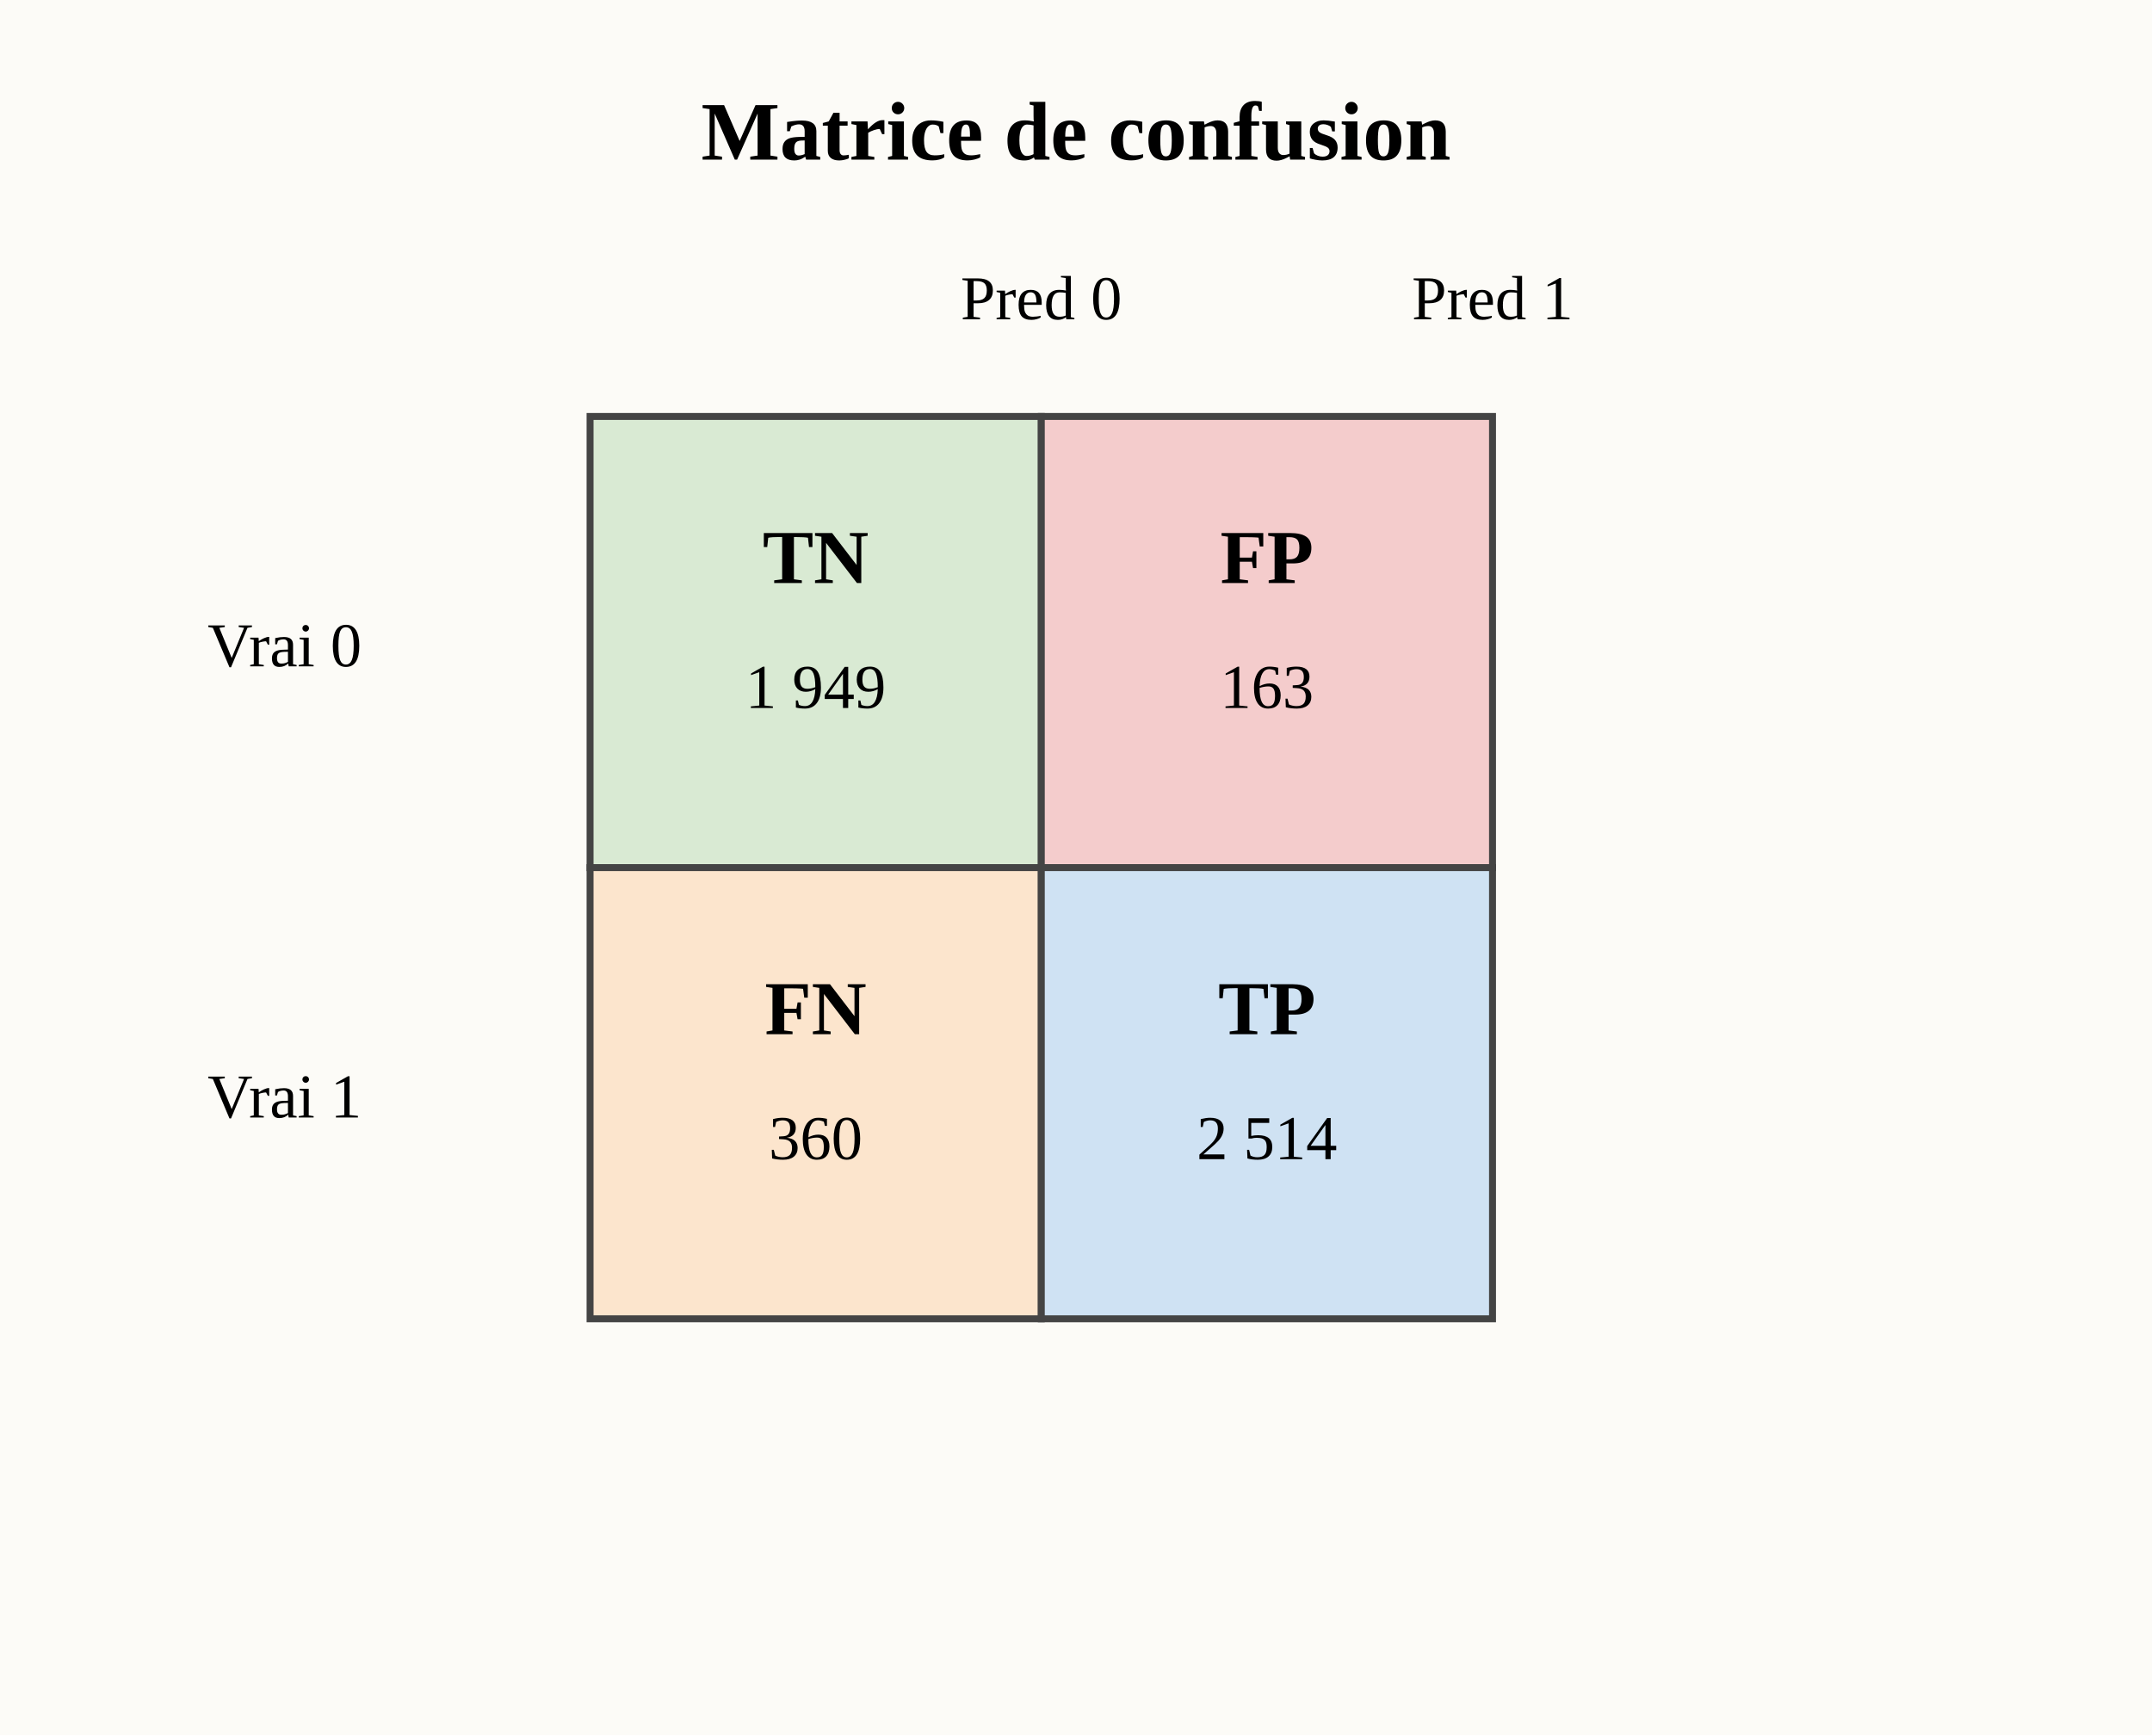
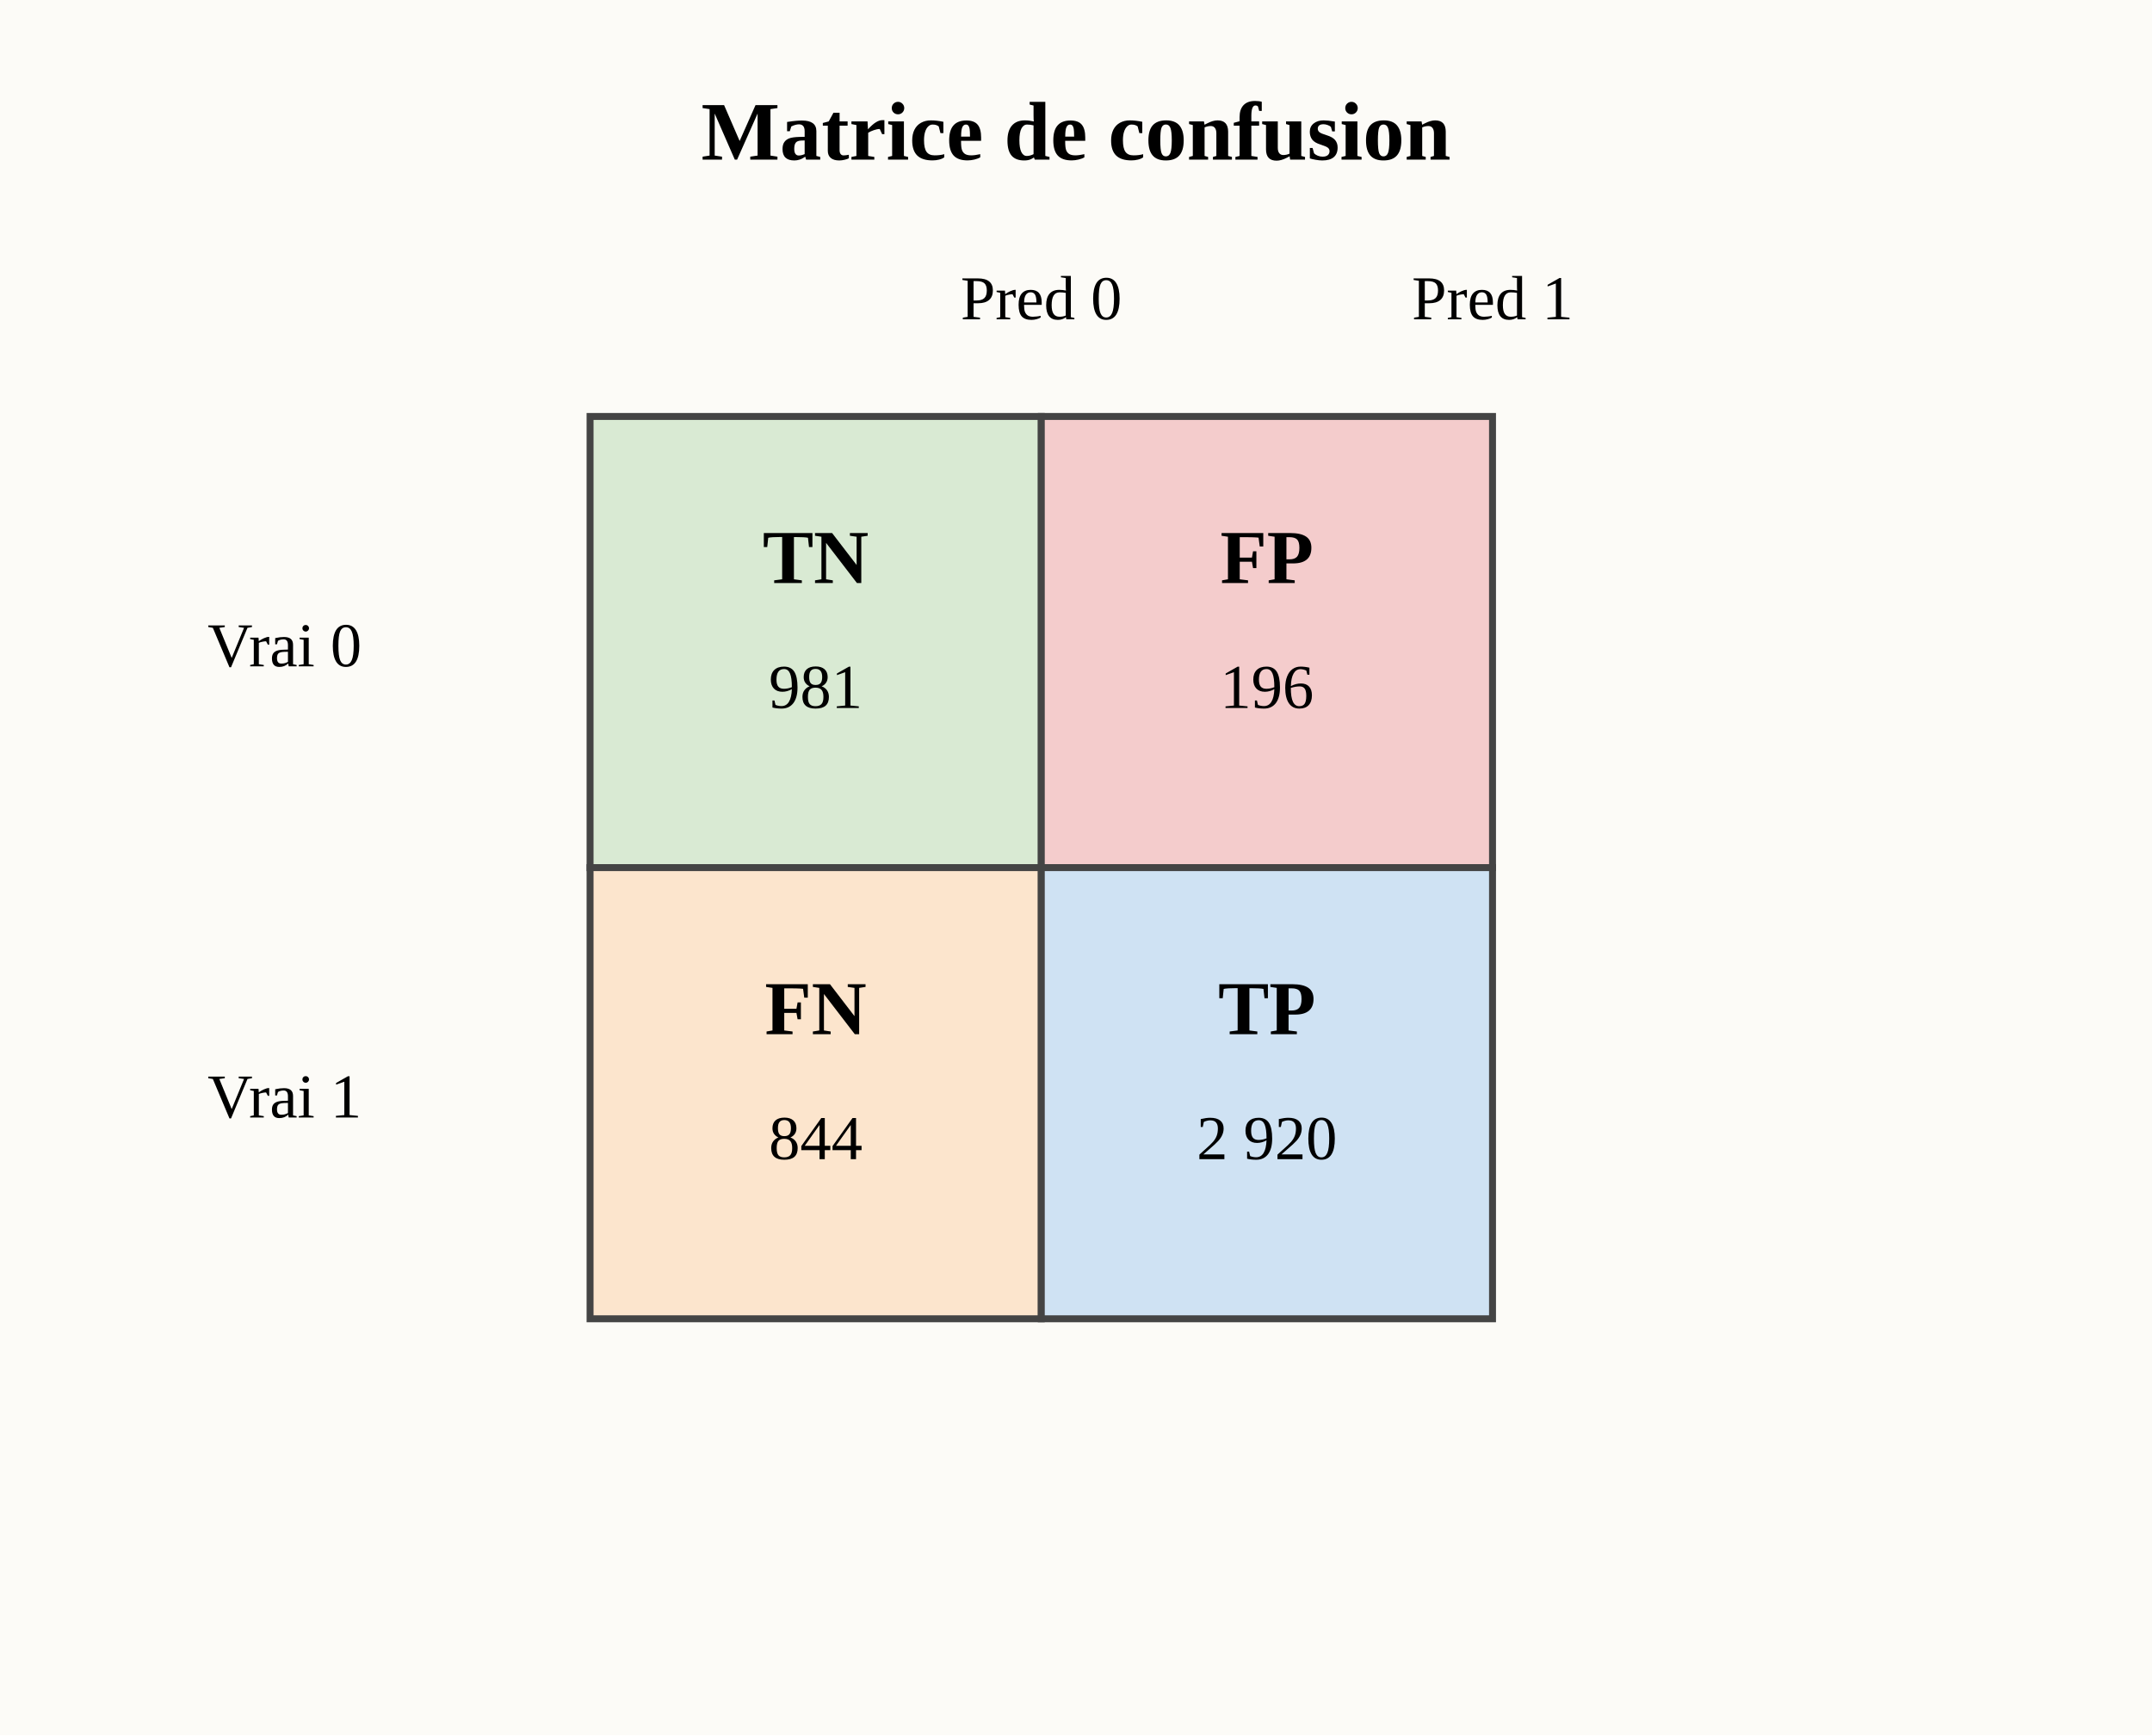
<svg xmlns="http://www.w3.org/2000/svg" width="620" height="500">
  <rect width="100%" height="100%" fill="#fcfbf7" />
  <text x="310.0" y="46" font-size="24" text-anchor="middle" font-weight="bold">Matrice de confusion</text>
  <text x="300" y="92" font-size="18" text-anchor="middle">Pred 0</text>
  <text x="430" y="92" font-size="18" text-anchor="middle">Pred 1</text>
  <text x="82" y="192" font-size="18" text-anchor="middle">Vrai 0</text>
  <text x="82" y="322" font-size="18" text-anchor="middle">Vrai 1</text>
  <rect x="170" y="120" width="130" height="130" fill="#d9ead3" stroke="#444" stroke-width="2" />
  <text x="235.0" y="168" font-size="22" text-anchor="middle" font-weight="bold">TN</text>
-   <text x="235.0" y="204" font-size="18" text-anchor="middle">1 949</text>
+   <text x="235.0" y="204" font-size="18" text-anchor="middle">981</text>
  <rect x="300" y="120" width="130" height="130" fill="#f4cccc" stroke="#444" stroke-width="2" />
  <text x="365.0" y="168" font-size="22" text-anchor="middle" font-weight="bold">FP</text>
-   <text x="365.0" y="204" font-size="18" text-anchor="middle">163</text>
+   <text x="365.0" y="204" font-size="18" text-anchor="middle">196</text>
  <rect x="170" y="250" width="130" height="130" fill="#fce5cd" stroke="#444" stroke-width="2" />
  <text x="235.0" y="298" font-size="22" text-anchor="middle" font-weight="bold">FN</text>
-   <text x="235.0" y="334" font-size="18" text-anchor="middle">360</text>
+   <text x="235.0" y="334" font-size="18" text-anchor="middle">844</text>
  <rect x="300" y="250" width="130" height="130" fill="#cfe2f3" stroke="#444" stroke-width="2" />
  <text x="365.0" y="298" font-size="22" text-anchor="middle" font-weight="bold">TP</text>
-   <text x="365.0" y="334" font-size="18" text-anchor="middle">2 514</text>
+   <text x="365.0" y="334" font-size="18" text-anchor="middle">2 920</text>
</svg>
